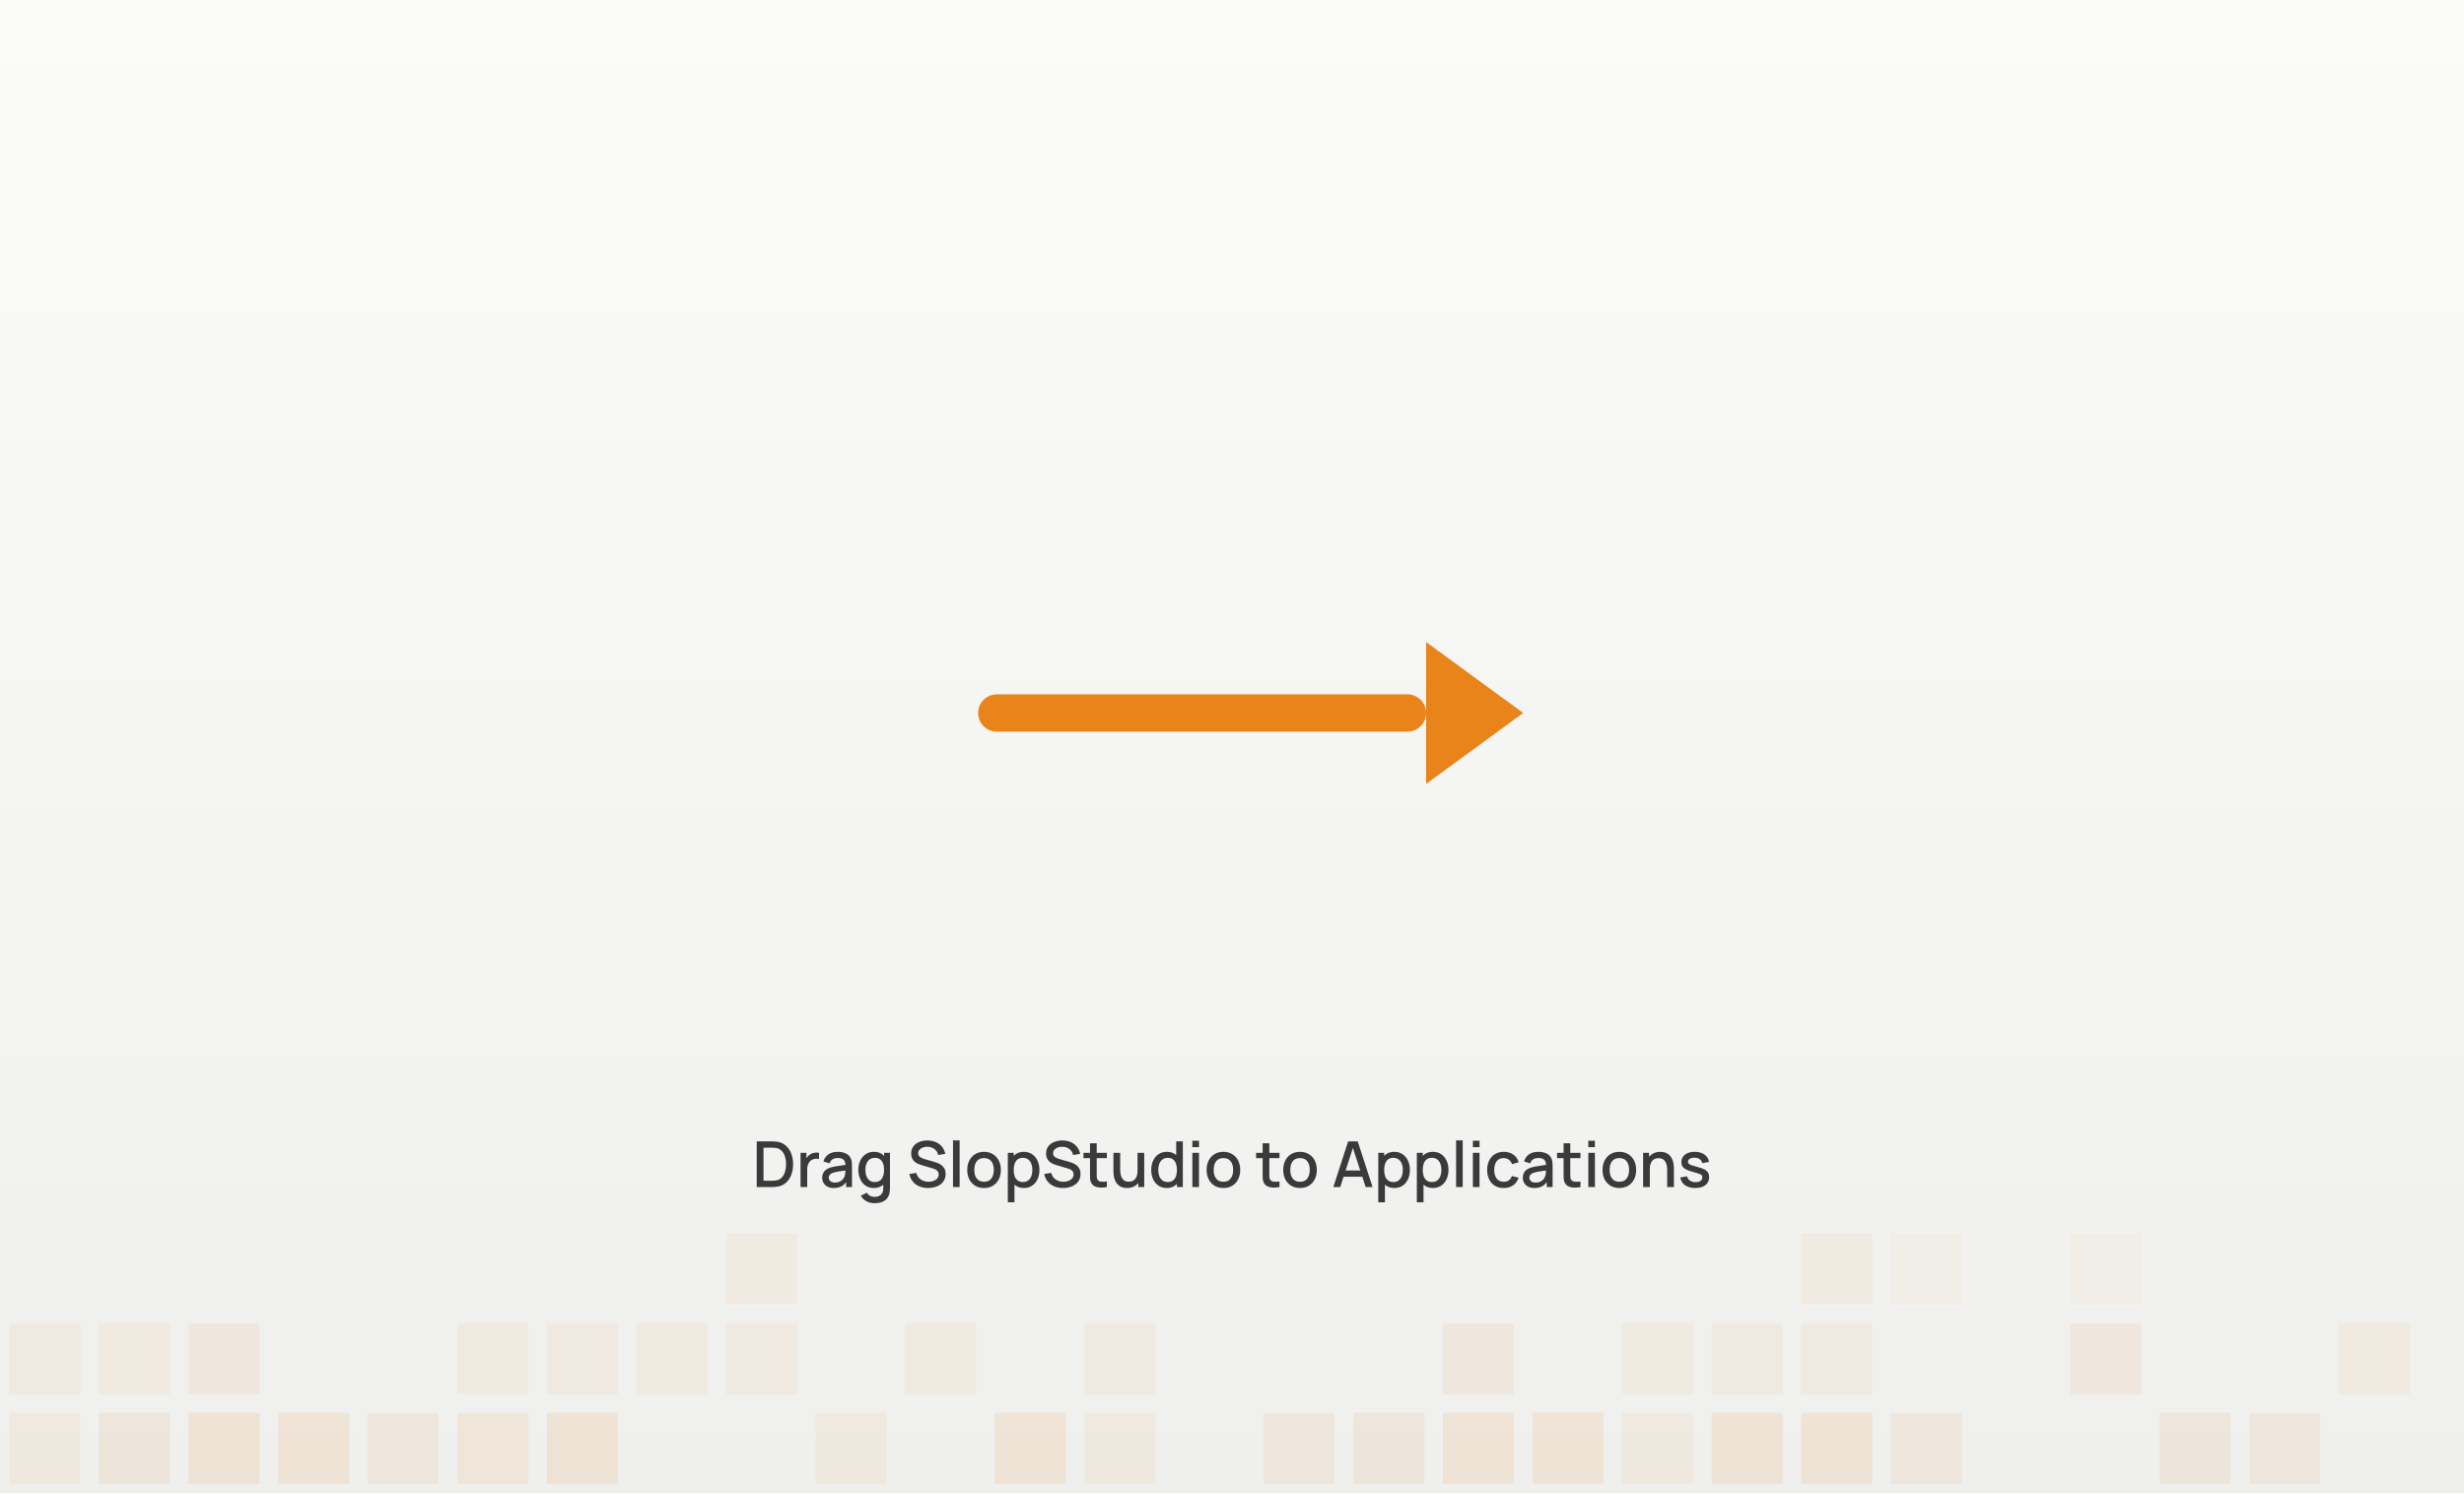
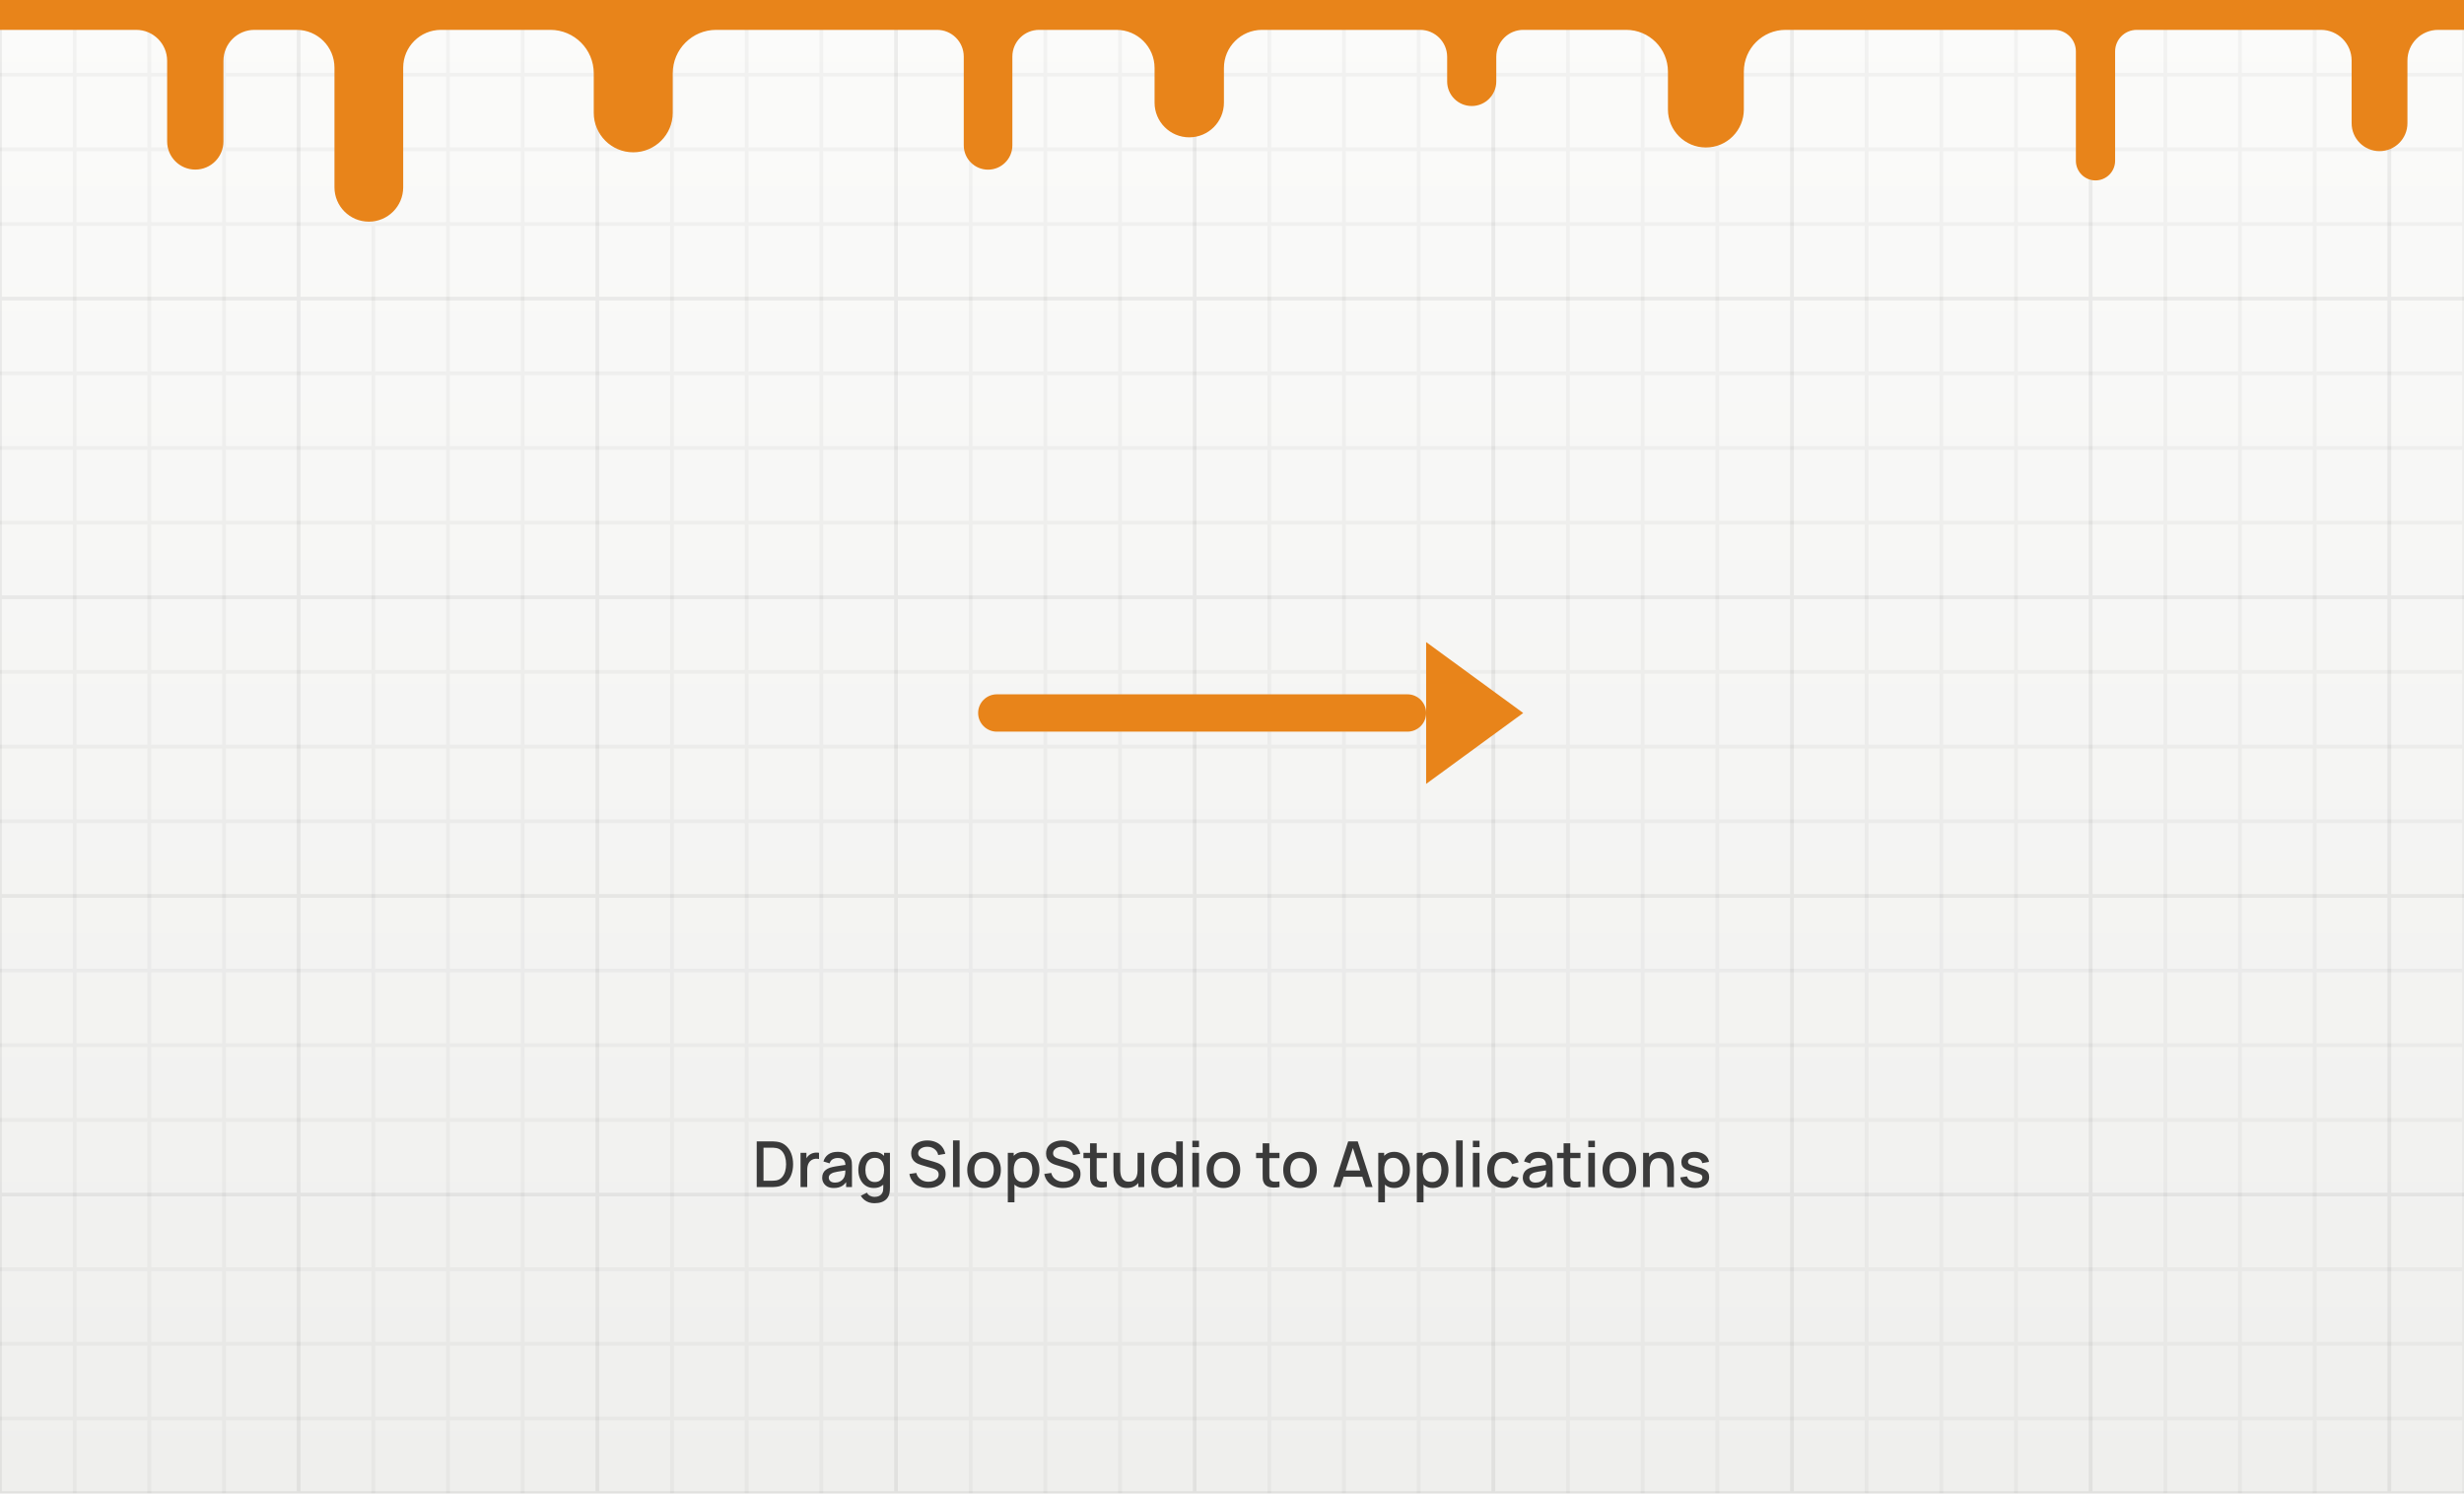
<svg xmlns="http://www.w3.org/2000/svg" width="660" height="400" viewBox="0 0 660 400" role="img" aria-label="Install SlopStudio">
  <defs>
    <linearGradient id="g1" gradientUnits="userSpaceOnUse" x1="0" y1="0" x2="0" y2="400">
      <stop offset="0" stop-color="#FBFBFA" />
      <stop offset="1" stop-color="#EFEFED" />
    </linearGradient>
  </defs>
  <rect width="660" height="400" fill="url(#g1)" />
-   <path d="M194.5 330.5L213.5 330.5L213.5 349.5L194.5 349.5Z" fill="#E8841A" fill-opacity="0.07" />
-   <path d="M482.5 330.5L501.5 330.5L501.5 349.5L482.5 349.5Z" fill="#E8841A" fill-opacity="0.07" />
-   <path d="M506.5 330.5L525.5 330.5L525.5 349.5L506.5 349.5Z" fill="#E8841A" fill-opacity="0.04" />
-   <path d="M554.5 330.5L573.5 330.5L573.5 349.5L554.5 349.5Z" fill="#E8841A" fill-opacity="0.04" />
-   <path d="M2.5 354.5L21.5 354.5L21.5 373.5L2.5 373.5Z" fill="#E8841A" fill-opacity="0.06" />
-   <path d="M26.5 354.5L45.5 354.5L45.5 373.5L26.5 373.5Z" fill="#E8841A" fill-opacity="0.07" />
-   <path d="M50.5 354.5L69.5 354.5L69.5 373.5L50.5 373.5Z" fill="#E8841A" fill-opacity="0.08" />
-   <path d="M122.5 354.5L141.5 354.5L141.5 373.5L122.5 373.5Z" fill="#E8841A" fill-opacity="0.07" />
-   <path d="M146.5 354.5L165.5 354.5L165.5 373.5L146.5 373.5Z" fill="#E8841A" fill-opacity="0.06" />
-   <path d="M170.5 354.5L189.5 354.5L189.5 373.5L170.5 373.5Z" fill="#E8841A" fill-opacity="0.07" />
-   <path d="M194.5 354.5L213.5 354.5L213.5 373.5L194.5 373.5Z" fill="#E8841A" fill-opacity="0.06" />
-   <path d="M242.5 354.5L261.5 354.5L261.5 373.5L242.5 373.5Z" fill="#E8841A" fill-opacity="0.07" />
-   <path d="M290.5 354.5L309.5 354.5L309.5 373.5L290.5 373.5Z" fill="#E8841A" fill-opacity="0.06" />
-   <path d="M386.5 354.5L405.5 354.5L405.5 373.5L386.5 373.5Z" fill="#E8841A" fill-opacity="0.08" />
-   <path d="M434.5 354.5L453.5 354.5L453.5 373.5L434.5 373.5Z" fill="#E8841A" fill-opacity="0.07" />
-   <path d="M458.5 354.5L477.5 354.5L477.5 373.5L458.5 373.5Z" fill="#E8841A" fill-opacity="0.06" />
-   <path d="M482.5 354.5L501.5 354.5L501.5 373.5L482.5 373.5Z" fill="#E8841A" fill-opacity="0.06" />
-   <path d="M554.5 354.5L573.5 354.5L573.5 373.5L554.5 373.5Z" fill="#E8841A" fill-opacity="0.08" />
-   <path d="M626.5 354.5L645.5 354.5L645.5 373.5L626.5 373.5Z" fill="#E8841A" fill-opacity="0.07" />
-   <path d="M2.5 378.5L21.5 378.5L21.5 397.5L2.5 397.5Z" fill="#E8841A" fill-opacity="0.07" />
-   <path d="M26.5 378.5L45.5 378.5L45.5 397.5L26.5 397.5Z" fill="#E8841A" fill-opacity="0.09" />
-   <path d="M50.5 378.5L69.5 378.5L69.5 397.5L50.5 397.5Z" fill="#E8841A" fill-opacity="0.12" />
-   <path d="M74.5 378.5L93.5 378.5L93.5 397.5L74.5 397.5Z" fill="#E8841A" fill-opacity="0.11" />
-   <path d="M98.5 378.5L117.5 378.5L117.5 397.5L98.5 397.5Z" fill="#E8841A" fill-opacity="0.08" />
-   <path d="M122.5 378.5L141.5 378.5L141.5 397.5L122.5 397.5Z" fill="#E8841A" fill-opacity="0.1" />
-   <path d="M146.5 378.5L165.5 378.5L165.5 397.5L146.5 397.5Z" fill="#E8841A" fill-opacity="0.12" />
-   <path d="M218.5 378.5L237.5 378.5L237.5 397.5L218.5 397.5Z" fill="#E8841A" fill-opacity="0.07" />
-   <path d="M266.5 378.5L285.5 378.5L285.5 397.5L266.5 397.5Z" fill="#E8841A" fill-opacity="0.11" />
-   <path d="M290.5 378.5L309.5 378.5L309.5 397.5L290.5 397.5Z" fill="#E8841A" fill-opacity="0.07" />
-   <path d="M338.5 378.5L357.5 378.5L357.5 397.5L338.5 397.5Z" fill="#E8841A" fill-opacity="0.08" />
-   <path d="M362.5 378.5L381.5 378.5L381.5 397.5L362.5 397.5Z" fill="#E8841A" fill-opacity="0.09" />
-   <path d="M386.5 378.5L405.5 378.5L405.5 397.5L386.5 397.5Z" fill="#E8841A" fill-opacity="0.11" />
-   <path d="M410.5 378.5L429.5 378.5L429.5 397.5L410.5 397.5Z" fill="#E8841A" fill-opacity="0.11" />
-   <path d="M434.5 378.5L453.5 378.5L453.5 397.5L434.5 397.5Z" fill="#E8841A" fill-opacity="0.07" />
-   <path d="M458.5 378.5L477.5 378.5L477.5 397.5L458.5 397.5Z" fill="#E8841A" fill-opacity="0.12" />
-   <path d="M482.5 378.5L501.5 378.5L501.5 397.5L482.5 397.5Z" fill="#E8841A" fill-opacity="0.12" />
-   <path d="M506.5 378.5L525.5 378.5L525.5 397.5L506.5 397.5Z" fill="#E8841A" fill-opacity="0.08" />
-   <path d="M578.5 378.5L597.5 378.5L597.5 397.5L578.5 397.5Z" fill="#E8841A" fill-opacity="0.09" />
-   <path d="M602.5 378.5L621.5 378.5L621.5 397.5L602.5 397.5Z" fill="#E8841A" fill-opacity="0.08" />
+   <path d="M19.5 0L20.5 0L20.5 400L19.5 400ZM39.5 0L40.5 0L40.5 400L39.5 400ZM59.5 0L60.5 0L60.5 400L59.5 400ZM99.5 0L100.5 0L100.5 400L99.5 400ZM119.5 0L120.5 0L120.5 400L119.5 400ZM139.5 0L140.5 0L140.5 400L139.5 400ZM179.5 0L180.5 0L180.5 400L179.5 400ZM199.5 0L200.5 0L200.5 400L199.5 400ZM219.5 0L220.5 0L220.5 400L219.5 400ZM259.5 0L260.5 0L260.5 400L259.5 400ZM279.5 0L280.5 0L280.5 400L279.5 400ZM299.5 0L300.5 0L300.5 400L299.5 400ZM339.5 0L340.5 0L340.5 400L339.5 400ZM359.5 0L360.5 0L360.5 400L359.5 400ZM379.5 0L380.5 0L380.5 400L379.5 400ZM419.5 0L420.5 0L420.5 400L419.5 400ZM439.5 0L440.5 0L440.5 400L439.5 400ZM459.5 0L460.5 0L460.5 400L459.5 400ZM499.5 0L500.5 0L500.5 400L499.5 400ZM519.5 0L520.5 0L520.5 400L519.5 400ZM539.5 0L540.5 0L540.5 400L539.5 400ZM579.5 0L580.5 0L580.5 400L579.5 400ZM599.5 0L600.5 0L600.5 400L599.5 400ZM619.5 0L620.5 0L620.5 400L619.5 400ZM659.5 0L660.5 0L660.5 400L659.5 400ZM0 19.5L660 19.5L660 20.5L0 20.5ZM0 39.5L660 39.5L660 40.5L0 40.5ZM0 59.5L660 59.5L660 60.5L0 60.5ZM0 99.5L660 99.5L660 100.5L0 100.5ZM0 119.5L660 119.5L660 120.5L0 120.5ZM0 139.5L660 139.5L660 140.5L0 140.5ZM0 179.5L660 179.5L660 180.5L0 180.5ZM0 199.5L660 199.5L660 200.5L0 200.5ZM0 219.5L660 219.5L660 220.5L0 220.5ZM0 259.5L660 259.5L660 260.5L0 260.5ZM0 279.5L660 279.5L660 280.5L0 280.5ZM0 299.5L660 299.5L660 300.5L0 300.5ZM0 339.5L660 339.5L660 340.5L0 340.5ZM0 359.5L660 359.5L660 360.5L0 360.5ZM0 379.5L660 379.5L660 380.5L0 380.5Z" fill="#242424" fill-opacity="0.04" />
+   <path d="M-0.5 0L0.5 0L0.5 400L-0.5 400ZM79.5 0L80.5 0L80.5 400L79.5 400ZM159.5 0L160.5 0L160.5 400L159.5 400ZM239.5 0L240.5 0L240.5 400L239.5 400ZM319.5 0L320.5 0L320.5 400L319.5 400ZM399.5 0L400.5 0L400.5 400L399.5 400ZM479.5 0L480.5 0L480.5 400L479.5 400ZM559.5 0L560.5 0L560.5 400L559.5 400ZM639.5 0L640.5 0L640.5 400L639.5 400ZM0 -0.5L660 -0.5L660 0.5L0 0.5ZM0 79.5L660 79.5L660 80.5L0 80.5ZM0 159.5L660 159.5L660 160.5L0 160.5ZM0 239.5L660 239.5L660 240.5L0 240.5ZM0 319.5L660 319.5L660 320.5L0 320.5ZM0 399.5L660 399.5L660 400.5L0 400.5Z" fill="#242424" fill-opacity="0.07" />
+   <path d="M0 -1L0 8L660 8L660 -1ZM36.47 4L36.47 8C41.05 8 44.77 11.71 44.77 16.3L44.77 37.89C44.77 42.05 48.14 45.43 52.31 45.43C56.48 45.43 59.85 42.05 59.85 37.89L59.85 16.3C59.85 11.71 63.57 8 68.15 8L68.15 4ZM79.46 4L79.46 8C85.06 8 89.59 12.53 89.59 18.13L89.59 50.17C89.59 55.26 93.71 59.38 98.8 59.38C103.88 59.38 108 55.26 108 50.17L108 18.13C108 12.53 112.54 8 118.13 8L118.13 4ZM147.41 4L147.41 8C153.83 8 159.04 13.21 159.04 19.64L159.04 30.22C159.04 36.06 163.78 40.8 169.62 40.8C175.47 40.8 180.2 36.06 180.2 30.22L180.2 19.64C180.2 13.21 185.41 8 191.84 8L191.84 4ZM250.99 4L250.99 8C254.94 8 258.15 11.21 258.15 15.16L258.15 38.94C258.15 42.53 261.06 45.45 264.66 45.45C268.25 45.45 271.17 42.53 271.17 38.94L271.17 15.16C271.17 11.21 274.37 8 278.33 8L278.33 4ZM299.05 4L299.05 8C304.69 8 309.26 12.57 309.26 18.21L309.26 27.5C309.26 32.63 313.42 36.79 318.55 36.79C323.68 36.79 327.84 32.63 327.84 27.5L327.84 18.21C327.84 12.57 332.41 8 338.05 8L338.05 4ZM380.39 4L380.39 8C384.38 8 387.63 11.24 387.63 15.24L387.63 21.82C387.63 25.46 390.57 28.4 394.21 28.4C397.84 28.4 400.79 25.46 400.79 21.82L400.79 15.24C400.79 11.24 404.03 8 408.03 8L408.03 4ZM435.59 4L435.59 8C441.77 8 446.77 13.01 446.77 19.18L446.77 29.34C446.77 34.96 451.32 39.51 456.94 39.51C462.55 39.51 467.1 34.96 467.1 29.34L467.1 19.18C467.1 13.01 472.11 8 478.28 8L478.28 4ZM550.25 4L550.25 8C553.45 8 556.04 10.59 556.04 13.78L556.04 43.07C556.04 45.98 558.39 48.33 561.29 48.33C564.19 48.33 566.55 45.98 566.55 43.07L566.55 13.78C566.55 10.59 569.14 8 572.33 8L572.33 4ZM621.68 4L621.68 8C626.22 8 629.9 11.68 629.9 16.22L629.9 33.01C629.9 37.14 633.25 40.49 637.37 40.49C641.5 40.49 644.85 37.14 644.85 33.01L644.85 16.22C644.85 11.68 648.53 8 653.07 8L653.07 4Z" fill="#E8841A" />
  <path d="M267 186L377 186C379.76 186 382 188.24 382 191L382 191C382 193.76 379.76 196 377 196L267 196C264.24 196 262 193.76 262 191L262 191C262 188.24 264.24 186 267 186Z" fill="#E8841A" />
  <path d="M382 172L408 191L382 210Z" fill="#E8841A" />
  <path d="M202.69 318L202.69 305.76L206.52 305.76Q206.69 305.76 207.15 305.77Q207.62 305.78 208.04 305.84Q209.48 306.01 210.46 306.87Q211.44 307.71 211.94 309.02Q212.44 310.32 212.44 311.88Q212.44 313.44 211.94 314.75Q211.44 316.05 210.46 316.9Q209.48 317.75 208.04 317.92Q207.62 317.98 207.15 317.99Q206.69 318 206.52 318ZM204.51 316.31L206.52 316.31Q206.81 316.31 207.21 316.29Q207.61 316.27 207.91 316.22Q208.85 316.05 209.43 315.41Q210.01 314.78 210.29 313.85Q210.56 312.93 210.56 311.88Q210.56 310.8 210.28 309.88Q210 308.96 209.41 308.33Q208.83 307.71 207.91 307.54Q207.61 307.48 207.2 307.46Q206.8 307.45 206.52 307.45L204.51 307.45ZM214.43 318L214.43 308.82L216.01 308.82L216.01 311.05L215.79 310.76Q215.96 310.32 216.23 309.95Q216.5 309.58 216.86 309.34Q217.2 309.08 217.63 308.94Q218.06 308.8 218.51 308.77Q218.96 308.74 219.38 308.82L219.38 310.49Q218.93 310.37 218.38 310.42Q217.83 310.47 217.37 310.77Q216.94 311.05 216.69 311.45Q216.44 311.85 216.33 312.33Q216.22 312.82 216.22 313.37L216.22 318ZM223.33 318.25Q222.31 318.25 221.62 317.88Q220.94 317.5 220.58 316.87Q220.23 316.25 220.23 315.5Q220.23 314.8 220.48 314.28Q220.72 313.75 221.21 313.38Q221.69 313.01 222.4 312.78Q223.01 312.6 223.78 312.47Q224.56 312.33 225.41 312.21Q226.27 312.09 227.11 311.97L226.46 312.33Q226.48 311.25 226.01 310.73Q225.53 310.21 224.39 310.21Q223.66 310.21 223.06 310.54Q222.46 310.88 222.22 311.65L220.56 311.14Q220.9 309.96 221.86 309.26Q222.81 308.56 224.4 308.56Q225.64 308.56 226.55 308.99Q227.46 309.41 227.89 310.32Q228.11 310.77 228.16 311.27Q228.21 311.77 228.21 312.35L228.21 318L226.64 318L226.64 315.9L226.95 316.17Q226.38 317.23 225.5 317.74Q224.62 318.25 223.33 318.25ZM223.65 316.8Q224.4 316.8 224.95 316.53Q225.49 316.27 225.82 315.85Q226.16 315.43 226.26 314.98Q226.4 314.57 226.42 314.06Q226.44 313.55 226.44 313.25L227.02 313.46Q226.18 313.59 225.49 313.69Q224.8 313.79 224.25 313.89Q223.69 313.99 223.26 314.12Q222.89 314.25 222.61 314.43Q222.32 314.61 222.16 314.86Q221.99 315.12 221.99 315.48Q221.99 315.84 222.17 316.14Q222.35 316.44 222.71 316.62Q223.08 316.8 223.65 316.8ZM234.2 322.33Q233.47 322.33 232.77 322.11Q232.08 321.88 231.51 321.43Q230.94 320.98 230.57 320.33L232.21 319.5Q232.5 320.08 233.06 320.35Q233.61 320.63 234.22 320.63Q234.98 320.63 235.51 320.36Q236.05 320.09 236.33 319.56Q236.6 319.02 236.59 318.23L236.59 315.66L236.81 315.66L236.81 308.82L238.38 308.82L238.38 318.25Q238.38 318.61 238.35 318.94Q238.33 319.27 238.26 319.61Q238.06 320.53 237.52 321.14Q236.97 321.74 236.12 322.04Q235.28 322.33 234.2 322.33ZM234.07 318.25Q232.79 318.25 231.85 317.62Q230.92 316.98 230.42 315.88Q229.91 314.78 229.91 313.4Q229.91 312.02 230.42 310.92Q230.93 309.83 231.87 309.2Q232.81 308.56 234.1 308.56Q235.4 308.56 236.29 309.2Q237.18 309.83 237.63 310.93Q238.09 312.02 238.09 313.4Q238.09 314.78 237.63 315.88Q237.17 316.97 236.28 317.61Q235.39 318.25 234.07 318.25ZM234.32 316.65Q235.19 316.65 235.74 316.23Q236.3 315.82 236.55 315.08Q236.81 314.35 236.81 313.4Q236.81 312.45 236.55 311.72Q236.29 310.99 235.75 310.58Q235.21 310.17 234.38 310.17Q233.49 310.17 232.92 310.61Q232.35 311.04 232.08 311.77Q231.8 312.5 231.8 313.4Q231.8 314.31 232.08 315.05Q232.35 315.78 232.91 316.21Q233.47 316.65 234.32 316.65ZM248.6 318.25Q247.28 318.25 246.22 317.8Q245.16 317.35 244.48 316.5Q243.79 315.65 243.59 314.49L245.44 314.21Q245.72 315.33 246.62 315.96Q247.51 316.58 248.7 316.58Q249.44 316.58 250.06 316.35Q250.68 316.11 251.06 315.68Q251.43 315.24 251.43 314.63Q251.43 314.29 251.32 314.04Q251.21 313.78 251.01 313.59Q250.81 313.4 250.52 313.26Q250.24 313.12 249.9 313.02L246.76 312.09Q246.3 311.96 245.82 311.74Q245.35 311.52 244.95 311.17Q244.56 310.82 244.31 310.29Q244.06 309.77 244.06 309.02Q244.06 307.89 244.65 307.11Q245.23 306.32 246.22 305.92Q247.22 305.51 248.45 305.51Q249.69 305.53 250.67 305.96Q251.66 306.38 252.31 307.18Q252.96 307.97 253.2 309.1L251.3 309.42Q251.17 308.74 250.75 308.24Q250.34 307.74 249.73 307.47Q249.13 307.2 248.43 307.2Q247.75 307.18 247.18 307.4Q246.62 307.62 246.28 308.02Q245.94 308.42 245.94 308.94Q245.94 309.45 246.24 309.76Q246.54 310.08 246.98 310.26Q247.41 310.44 247.85 310.56L250.11 311.2Q250.53 311.32 251.07 311.52Q251.61 311.72 252.12 312.08Q252.62 312.43 252.96 313.02Q253.29 313.61 253.29 314.51Q253.29 315.43 252.91 316.13Q252.54 316.84 251.89 317.31Q251.24 317.78 250.39 318.02Q249.54 318.25 248.6 318.25ZM255.27 318L255.27 305.5L257.04 305.5L257.04 318ZM263.58 318.25Q262.2 318.25 261.19 317.63Q260.18 317.01 259.63 315.92Q259.08 314.83 259.08 313.4Q259.08 311.96 259.65 310.87Q260.21 309.78 261.22 309.17Q262.23 308.56 263.58 308.56Q264.96 308.56 265.97 309.19Q266.98 309.81 267.53 310.89Q268.09 311.98 268.09 313.4Q268.09 314.84 267.53 315.93Q266.97 317.02 265.96 317.64Q264.95 318.25 263.58 318.25ZM263.58 316.58Q264.9 316.58 265.55 315.69Q266.2 314.8 266.2 313.4Q266.2 311.96 265.54 311.1Q264.88 310.24 263.58 310.24Q262.69 310.24 262.11 310.64Q261.53 311.05 261.25 311.76Q260.97 312.47 260.97 313.4Q260.97 314.85 261.63 315.71Q262.3 316.58 263.58 316.58ZM274.27 318.25Q272.95 318.25 272.06 317.61Q271.16 316.97 270.7 315.88Q270.24 314.78 270.24 313.4Q270.24 312.02 270.7 310.93Q271.15 309.83 272.04 309.2Q272.93 308.56 274.23 308.56Q275.52 308.56 276.46 309.2Q277.4 309.83 277.91 310.92Q278.42 312.02 278.42 313.4Q278.42 314.78 277.92 315.88Q277.41 316.98 276.48 317.62Q275.55 318.25 274.27 318.25ZM269.95 322.08L269.95 308.82L271.53 308.82L271.53 315.42L271.73 315.42L271.73 322.08ZM274.02 316.65Q274.87 316.65 275.43 316.21Q275.98 315.78 276.26 315.05Q276.53 314.31 276.53 313.4Q276.53 312.5 276.26 311.77Q275.98 311.04 275.41 310.61Q274.84 310.17 273.96 310.17Q273.13 310.17 272.59 310.58Q272.05 310.99 271.79 311.72Q271.53 312.45 271.53 313.4Q271.53 314.35 271.78 315.08Q272.04 315.82 272.59 316.23Q273.14 316.65 274.02 316.65ZM284.73 318.25Q283.41 318.25 282.35 317.8Q281.29 317.35 280.61 316.5Q279.93 315.65 279.72 314.49L281.58 314.21Q281.86 315.33 282.75 315.96Q283.64 316.58 284.83 316.58Q285.57 316.58 286.19 316.35Q286.81 316.11 287.19 315.68Q287.57 315.24 287.57 314.63Q287.57 314.29 287.45 314.04Q287.34 313.78 287.14 313.59Q286.94 313.4 286.65 313.26Q286.37 313.12 286.03 313.02L282.89 312.09Q282.43 311.96 281.96 311.74Q281.48 311.52 281.09 311.17Q280.69 310.82 280.44 310.29Q280.2 309.77 280.2 309.02Q280.2 307.89 280.78 307.11Q281.36 306.32 282.36 305.92Q283.35 305.51 284.58 305.51Q285.83 305.53 286.81 305.96Q287.79 306.38 288.44 307.18Q289.09 307.97 289.34 309.1L287.43 309.42Q287.3 308.74 286.89 308.24Q286.47 307.74 285.87 307.47Q285.26 307.2 284.56 307.2Q283.88 307.18 283.31 307.4Q282.75 307.62 282.41 308.02Q282.08 308.42 282.08 308.94Q282.08 309.45 282.37 309.76Q282.67 310.08 283.11 310.26Q283.55 310.44 283.98 310.56L286.24 311.2Q286.67 311.32 287.21 311.52Q287.75 311.72 288.25 312.08Q288.76 312.43 289.09 313.02Q289.42 313.61 289.42 314.51Q289.42 315.43 289.05 316.13Q288.67 316.84 288.02 317.31Q287.37 317.78 286.52 318.02Q285.67 318.25 284.73 318.25ZM296.48 318Q295.62 318.17 294.78 318.14Q293.95 318.12 293.3 317.82Q292.64 317.52 292.31 316.89Q292.01 316.32 291.99 315.73Q291.97 315.14 291.97 314.39L291.97 306.27L293.76 306.27L293.76 314.3Q293.76 314.86 293.77 315.26Q293.78 315.67 293.94 315.95Q294.25 316.48 294.92 316.55Q295.58 316.62 296.48 316.5ZM290.21 310.25L290.21 308.82L296.48 308.82L296.48 310.25ZM301.87 318.25Q300.92 318.25 300.28 317.94Q299.63 317.63 299.23 317.14Q298.82 316.64 298.61 316.05Q298.4 315.47 298.32 314.91Q298.24 314.35 298.24 313.92L298.24 308.82L300.05 308.82L300.05 313.33Q300.05 313.87 300.14 314.43Q300.22 315 300.48 315.48Q300.73 315.97 301.18 316.27Q301.64 316.56 302.37 316.56Q302.84 316.56 303.27 316.41Q303.69 316.25 304.01 315.9Q304.33 315.55 304.51 314.98Q304.7 314.41 304.7 313.6L305.8 314.01Q305.8 315.26 305.33 316.22Q304.87 317.18 303.99 317.71Q303.11 318.25 301.87 318.25ZM304.91 318L304.91 315.35L304.7 315.35L304.7 308.82L306.49 308.82L306.49 318ZM312.52 318.25Q311.23 318.25 310.3 317.62Q309.37 316.98 308.86 315.88Q308.36 314.78 308.36 313.4Q308.36 312.02 308.87 310.92Q309.38 309.83 310.32 309.2Q311.26 308.56 312.55 308.56Q313.85 308.56 314.74 309.2Q315.63 309.83 316.08 310.93Q316.54 312.02 316.54 313.4Q316.54 314.78 316.08 315.88Q315.62 316.97 314.73 317.61Q313.83 318.25 312.52 318.25ZM312.76 316.65Q313.64 316.65 314.19 316.23Q314.74 315.82 315 315.08Q315.25 314.35 315.25 313.4Q315.25 312.45 314.99 311.72Q314.73 310.99 314.19 310.58Q313.65 310.17 312.82 310.17Q311.94 310.17 311.37 310.61Q310.8 311.04 310.52 311.77Q310.25 312.5 310.25 313.4Q310.25 314.31 310.52 315.05Q310.8 315.78 311.36 316.21Q311.91 316.65 312.76 316.65ZM315.25 318L315.25 311.4L315.05 311.4L315.05 305.76L316.83 305.76L316.83 318ZM319.38 307.32L319.38 305.59L321.16 305.59L321.16 307.32ZM319.38 318L319.38 308.82L321.16 308.82L321.16 318ZM327.7 318.25Q326.32 318.25 325.31 317.63Q324.3 317.01 323.75 315.92Q323.2 314.83 323.2 313.4Q323.2 311.96 323.76 310.87Q324.32 309.78 325.33 309.17Q326.34 308.56 327.7 308.56Q329.07 308.56 330.08 309.19Q331.1 309.81 331.65 310.89Q332.2 311.98 332.2 313.4Q332.2 314.84 331.64 315.93Q331.09 317.02 330.08 317.64Q329.06 318.25 327.7 318.25ZM327.7 316.58Q329.01 316.58 329.66 315.69Q330.31 314.8 330.31 313.4Q330.31 311.96 329.66 311.1Q329 310.24 327.7 310.24Q326.8 310.24 326.23 310.64Q325.65 311.05 325.37 311.76Q325.09 312.47 325.09 313.4Q325.09 314.85 325.75 315.71Q326.41 316.58 327.7 316.58ZM342.72 318Q341.86 318.17 341.02 318.14Q340.19 318.12 339.54 317.82Q338.88 317.52 338.55 316.89Q338.25 316.32 338.23 315.73Q338.21 315.14 338.21 314.39L338.21 306.27L340 306.27L340 314.3Q340 314.86 340.01 315.26Q340.02 315.67 340.18 315.95Q340.49 316.48 341.16 316.55Q341.82 316.62 342.72 316.5ZM336.45 310.25L336.45 308.82L342.72 308.82L342.72 310.25ZM348.22 318.25Q346.84 318.25 345.83 317.63Q344.82 317.01 344.27 315.92Q343.72 314.83 343.72 313.4Q343.72 311.96 344.28 310.87Q344.84 309.78 345.85 309.17Q346.86 308.56 348.22 308.56Q349.59 308.56 350.6 309.19Q351.62 309.81 352.17 310.89Q352.72 311.98 352.72 313.4Q352.72 314.84 352.16 315.93Q351.61 317.02 350.6 317.64Q349.58 318.25 348.22 318.25ZM348.22 316.58Q349.53 316.58 350.18 315.69Q350.83 314.8 350.83 313.4Q350.83 311.96 350.17 311.1Q349.52 310.24 348.22 310.24Q347.32 310.24 346.75 310.64Q346.17 311.05 345.89 311.76Q345.61 312.47 345.61 313.4Q345.61 314.85 346.27 315.71Q346.93 316.58 348.22 316.58ZM357.14 318L361.12 305.76L363.68 305.76L367.65 318L365.81 318L362.15 306.83L362.61 306.83L358.99 318ZM359.21 315.24L359.21 313.57L365.6 313.57L365.6 315.24ZM373.49 318.25Q372.18 318.25 371.28 317.61Q370.39 316.97 369.93 315.88Q369.47 314.78 369.47 313.4Q369.47 312.02 369.93 310.93Q370.38 309.83 371.27 309.2Q372.16 308.56 373.46 308.56Q374.75 308.56 375.69 309.2Q376.63 309.83 377.14 310.92Q377.65 312.02 377.65 313.4Q377.65 314.78 377.15 315.88Q376.64 316.98 375.71 317.62Q374.78 318.25 373.49 318.25ZM369.18 322.08L369.18 308.82L370.76 308.82L370.76 315.42L370.96 315.42L370.96 322.08ZM373.25 316.65Q374.1 316.65 374.65 316.21Q375.21 315.78 375.49 315.05Q375.76 314.31 375.76 313.4Q375.76 312.5 375.49 311.77Q375.21 311.04 374.64 310.61Q374.07 310.17 373.19 310.17Q372.36 310.17 371.82 310.58Q371.28 310.99 371.02 311.72Q370.76 312.45 370.76 313.4Q370.76 314.35 371.01 315.08Q371.27 315.82 371.82 316.23Q372.37 316.65 373.25 316.65ZM383.83 318.25Q382.51 318.25 381.62 317.61Q380.73 316.97 380.27 315.88Q379.81 314.78 379.81 313.4Q379.81 312.02 380.26 310.93Q380.72 309.83 381.61 309.2Q382.5 308.56 383.8 308.56Q385.09 308.56 386.03 309.2Q386.97 309.83 387.48 310.92Q387.99 312.02 387.99 313.4Q387.99 314.78 387.48 315.88Q386.98 316.98 386.04 317.62Q385.11 318.25 383.83 318.25ZM379.51 322.08L379.51 308.82L381.09 308.82L381.09 315.42L381.3 315.42L381.3 322.08ZM383.58 316.65Q384.43 316.65 384.99 316.21Q385.55 315.78 385.82 315.05Q386.1 314.31 386.1 313.4Q386.1 312.5 385.82 311.77Q385.55 311.04 384.98 310.61Q384.41 310.17 383.52 310.17Q382.69 310.17 382.15 310.58Q381.61 310.99 381.35 311.72Q381.09 312.45 381.09 313.4Q381.09 314.35 381.35 315.08Q381.6 315.82 382.16 316.23Q382.71 316.65 383.58 316.65ZM390.03 318L390.03 305.5L391.8 305.5L391.8 318ZM394.52 307.32L394.52 305.59L396.3 305.59L396.3 307.32ZM394.52 318L394.52 308.82L396.3 308.82L396.3 318ZM402.78 318.25Q401.37 318.25 400.38 317.63Q399.39 317 398.87 315.9Q398.35 314.8 398.34 313.41Q398.35 311.99 398.88 310.9Q399.42 309.81 400.41 309.19Q401.41 308.56 402.8 308.56Q404.31 308.56 405.37 309.31Q406.44 310.06 406.78 311.36L405.01 311.87Q404.75 311.1 404.15 310.67Q403.55 310.24 402.78 310.24Q401.9 310.24 401.34 310.65Q400.78 311.06 400.51 311.78Q400.24 312.49 400.23 313.41Q400.24 314.83 400.88 315.7Q401.52 316.58 402.78 316.58Q403.64 316.58 404.17 316.19Q404.7 315.79 404.98 315.05L406.78 315.48Q406.33 316.82 405.29 317.54Q404.26 318.25 402.78 318.25ZM411 318.25Q409.98 318.25 409.29 317.88Q408.6 317.5 408.25 316.87Q407.89 316.25 407.89 315.5Q407.89 314.8 408.14 314.28Q408.39 313.75 408.87 313.38Q409.36 313.01 410.06 312.78Q410.67 312.6 411.45 312.47Q412.22 312.33 413.07 312.21Q413.93 312.09 414.77 311.97L414.12 312.33Q414.14 311.25 413.67 310.73Q413.2 310.21 412.05 310.21Q411.33 310.21 410.72 310.54Q410.12 310.88 409.88 311.65L408.23 311.14Q408.57 309.96 409.52 309.26Q410.48 308.56 412.07 308.56Q413.3 308.56 414.21 308.99Q415.13 309.41 415.55 310.32Q415.77 310.77 415.82 311.27Q415.88 311.77 415.88 312.35L415.88 318L414.3 318L414.3 315.9L414.61 316.17Q414.04 317.23 413.16 317.74Q412.28 318.25 411 318.25ZM411.31 316.8Q412.07 316.8 412.61 316.53Q413.16 316.27 413.49 315.85Q413.82 315.43 413.92 314.98Q414.06 314.57 414.09 314.06Q414.11 313.55 414.11 313.25L414.69 313.46Q413.84 313.59 413.16 313.69Q412.47 313.79 411.91 313.89Q411.35 313.99 410.92 314.12Q410.55 314.25 410.27 314.43Q409.99 314.61 409.82 314.86Q409.65 315.12 409.65 315.48Q409.65 315.84 409.83 316.14Q410.01 316.44 410.38 316.62Q410.74 316.8 411.31 316.8ZM423.34 318Q422.47 318.17 421.64 318.14Q420.81 318.12 420.15 317.82Q419.5 317.52 419.16 316.89Q418.87 316.32 418.85 315.73Q418.82 315.14 418.82 314.39L418.82 306.27L420.61 306.27L420.61 314.3Q420.61 314.86 420.62 315.26Q420.64 315.67 420.8 315.95Q421.1 316.48 421.77 316.55Q422.44 316.62 423.34 316.5ZM417.07 310.25L417.07 308.82L423.34 308.82L423.34 310.25ZM425.44 307.32L425.44 305.59L427.21 305.59L427.21 307.32ZM425.44 318L425.44 308.82L427.21 308.82L427.21 318ZM433.75 318.25Q432.37 318.25 431.36 317.63Q430.35 317.01 429.8 315.92Q429.25 314.83 429.25 313.4Q429.25 311.96 429.82 310.87Q430.38 309.78 431.39 309.17Q432.4 308.56 433.75 308.56Q435.13 308.56 436.14 309.19Q437.15 309.81 437.7 310.89Q438.26 311.98 438.26 313.4Q438.26 314.84 437.7 315.93Q437.14 317.02 436.13 317.64Q435.12 318.25 433.75 318.25ZM433.75 316.58Q435.07 316.58 435.72 315.69Q436.37 314.8 436.37 313.4Q436.37 311.96 435.71 311.1Q435.05 310.24 433.75 310.24Q432.86 310.24 432.28 310.64Q431.7 311.05 431.42 311.76Q431.14 312.47 431.14 313.4Q431.14 314.85 431.8 315.71Q432.47 316.58 433.75 316.58ZM446.57 318L446.57 313.49Q446.57 312.95 446.48 312.39Q446.39 311.82 446.14 311.34Q445.89 310.85 445.43 310.55Q444.98 310.26 444.25 310.26Q443.77 310.26 443.35 310.41Q442.92 310.57 442.6 310.92Q442.29 311.27 442.1 311.84Q441.92 312.41 441.92 313.22L440.81 312.81Q440.81 311.56 441.28 310.6Q441.75 309.64 442.63 309.11Q443.5 308.57 444.74 308.57Q445.69 308.57 446.34 308.88Q446.99 309.19 447.39 309.68Q447.79 310.18 448.01 310.77Q448.22 311.35 448.29 311.91Q448.37 312.48 448.37 312.9L448.37 318ZM440.12 318L440.12 308.82L441.71 308.82L441.71 311.47L441.92 311.47L441.92 318ZM454.09 318.25Q452.42 318.25 451.36 317.51Q450.31 316.77 450.07 315.42L451.89 315.14Q452.06 315.86 452.68 316.27Q453.29 316.68 454.21 316.68Q455.04 316.68 455.52 316.34Q455.99 316 455.99 315.41Q455.99 315.06 455.82 314.84Q455.66 314.63 455.13 314.43Q454.6 314.23 453.52 313.95Q452.34 313.64 451.65 313.29Q450.95 312.93 450.66 312.46Q450.37 311.99 450.37 311.32Q450.37 310.49 450.81 309.87Q451.25 309.25 452.06 308.9Q452.86 308.56 453.94 308.56Q454.99 308.56 455.82 308.9Q456.64 309.23 457.15 309.84Q457.66 310.44 457.76 311.26L455.94 311.59Q455.85 310.93 455.32 310.55Q454.8 310.16 453.96 310.13Q453.15 310.1 452.65 310.4Q452.14 310.7 452.14 311.23Q452.14 311.53 452.34 311.74Q452.53 311.96 453.08 312.15Q453.63 312.35 454.71 312.62Q455.87 312.92 456.55 313.28Q457.23 313.64 457.52 314.14Q457.81 314.63 457.81 315.34Q457.81 316.7 456.82 317.47Q455.83 318.25 454.09 318.25Z" fill="#3A3A3A" />
</svg>
